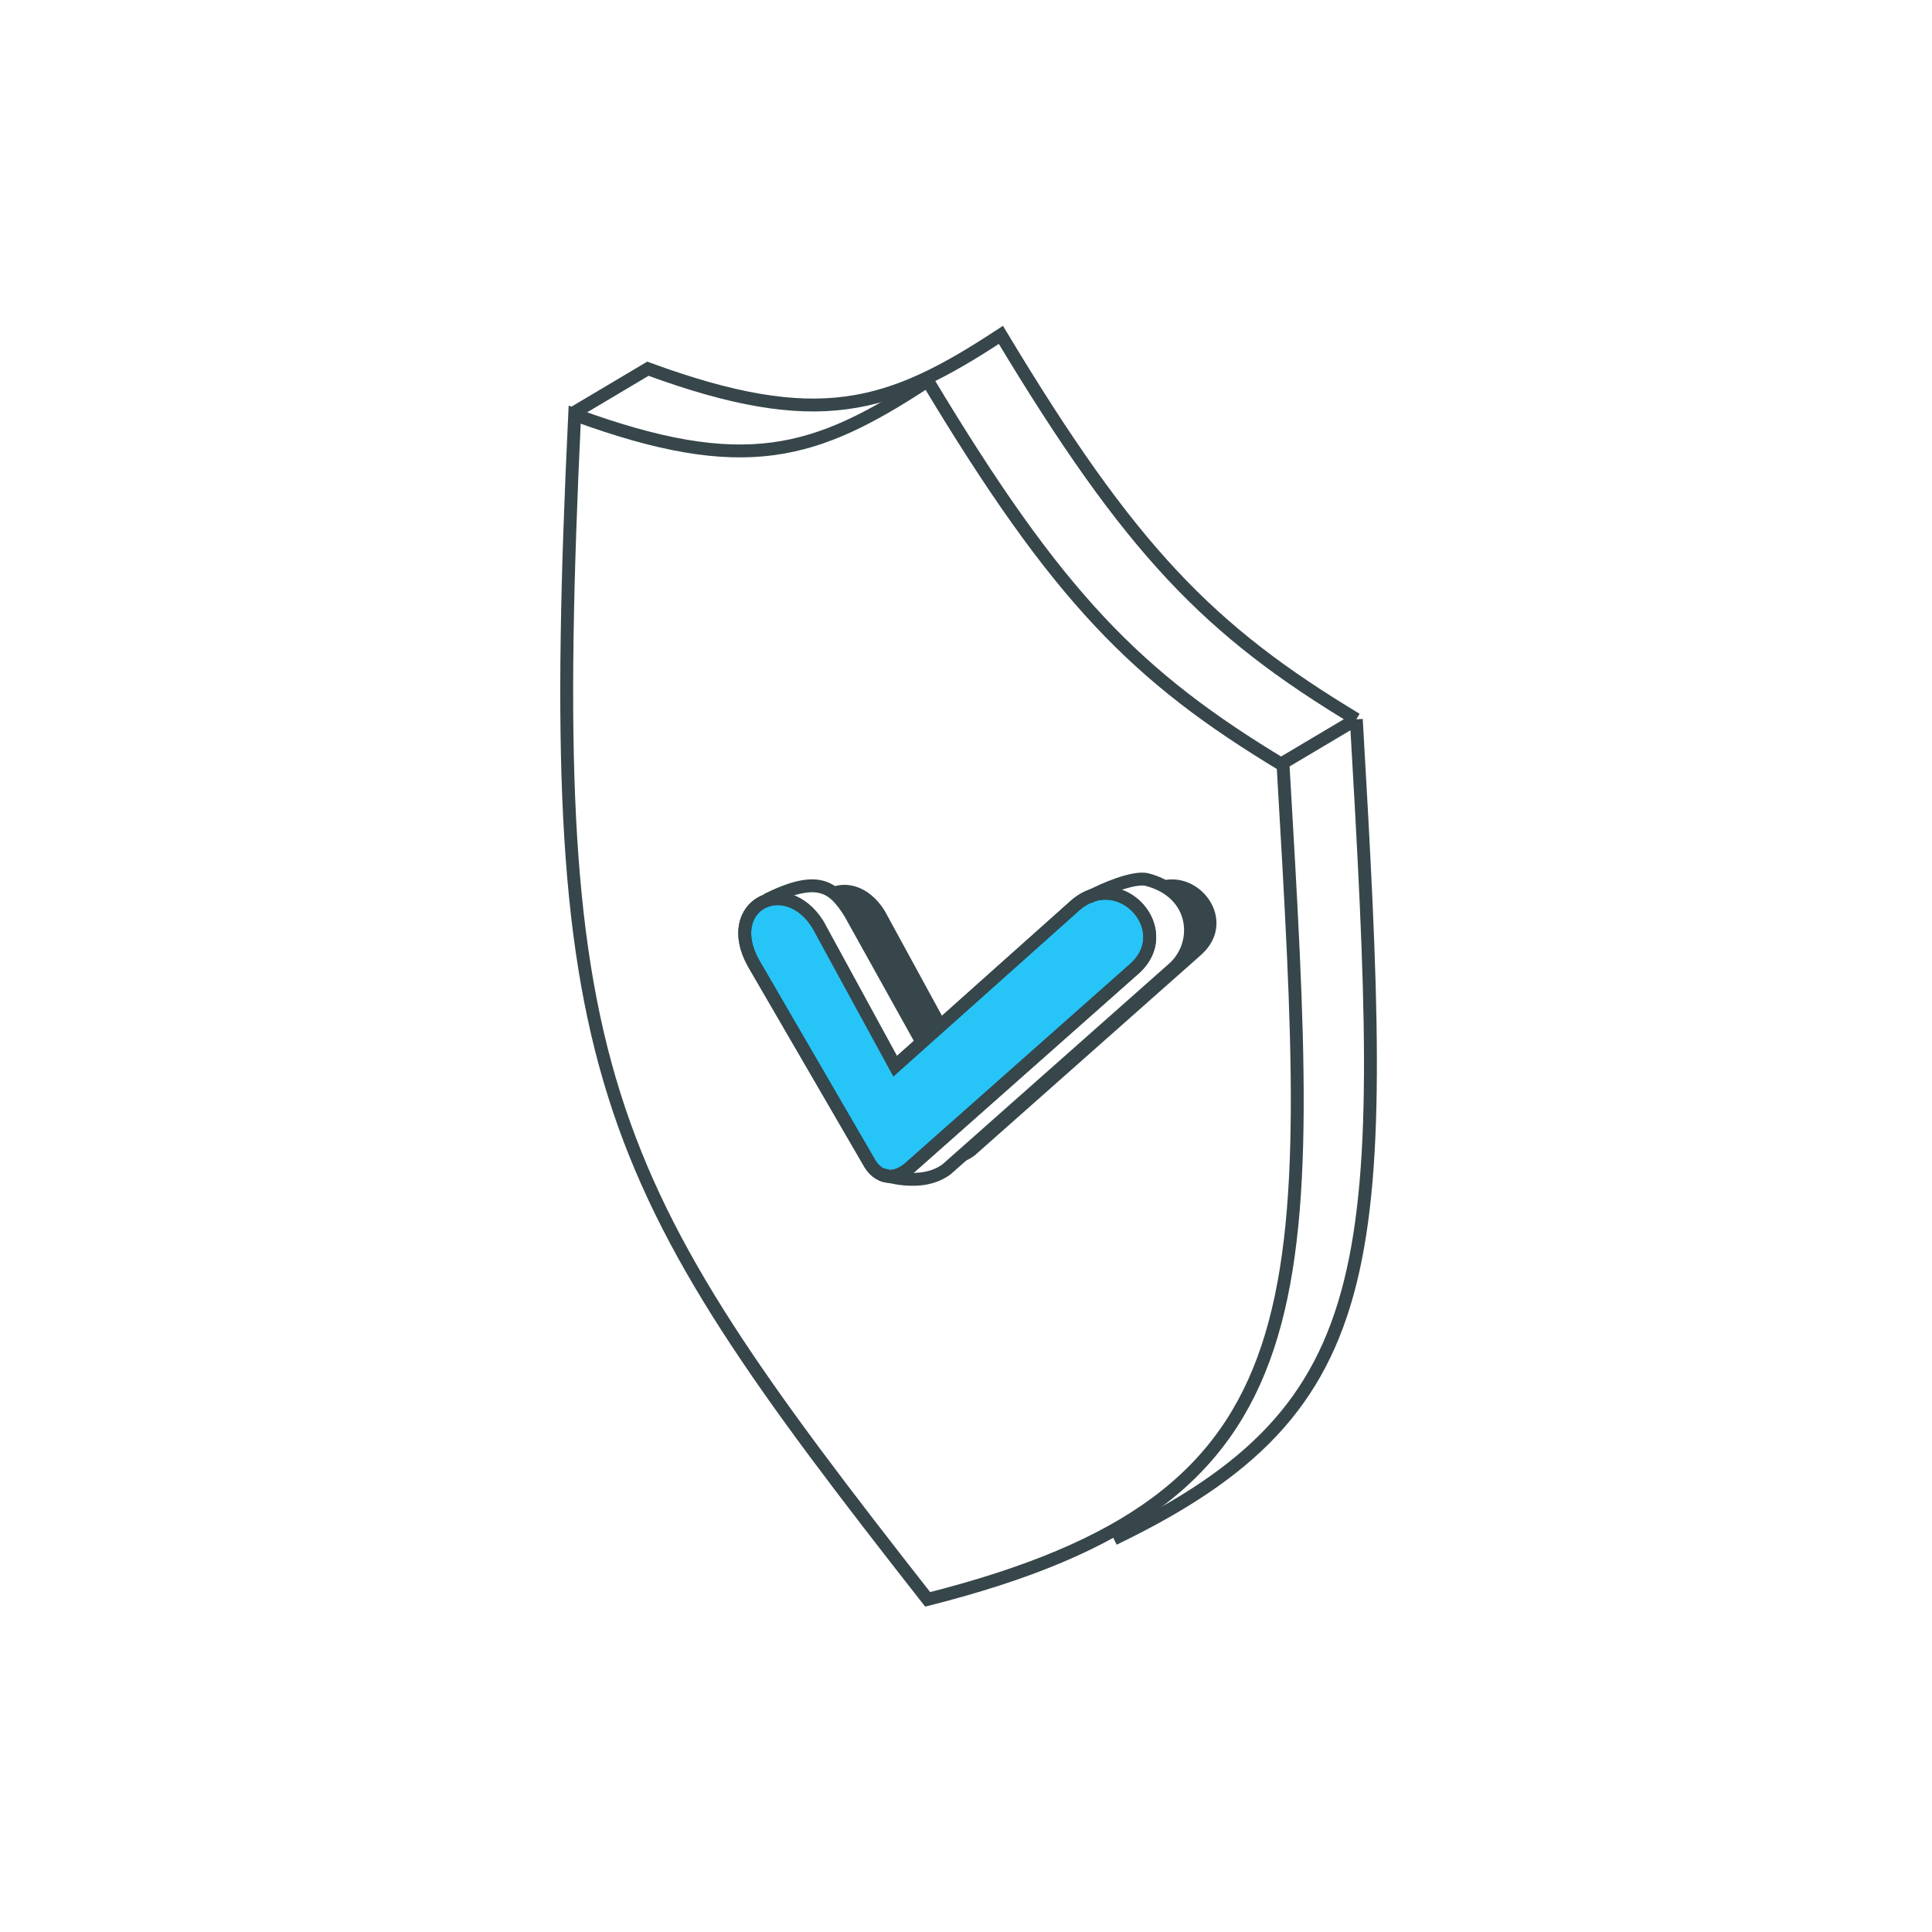
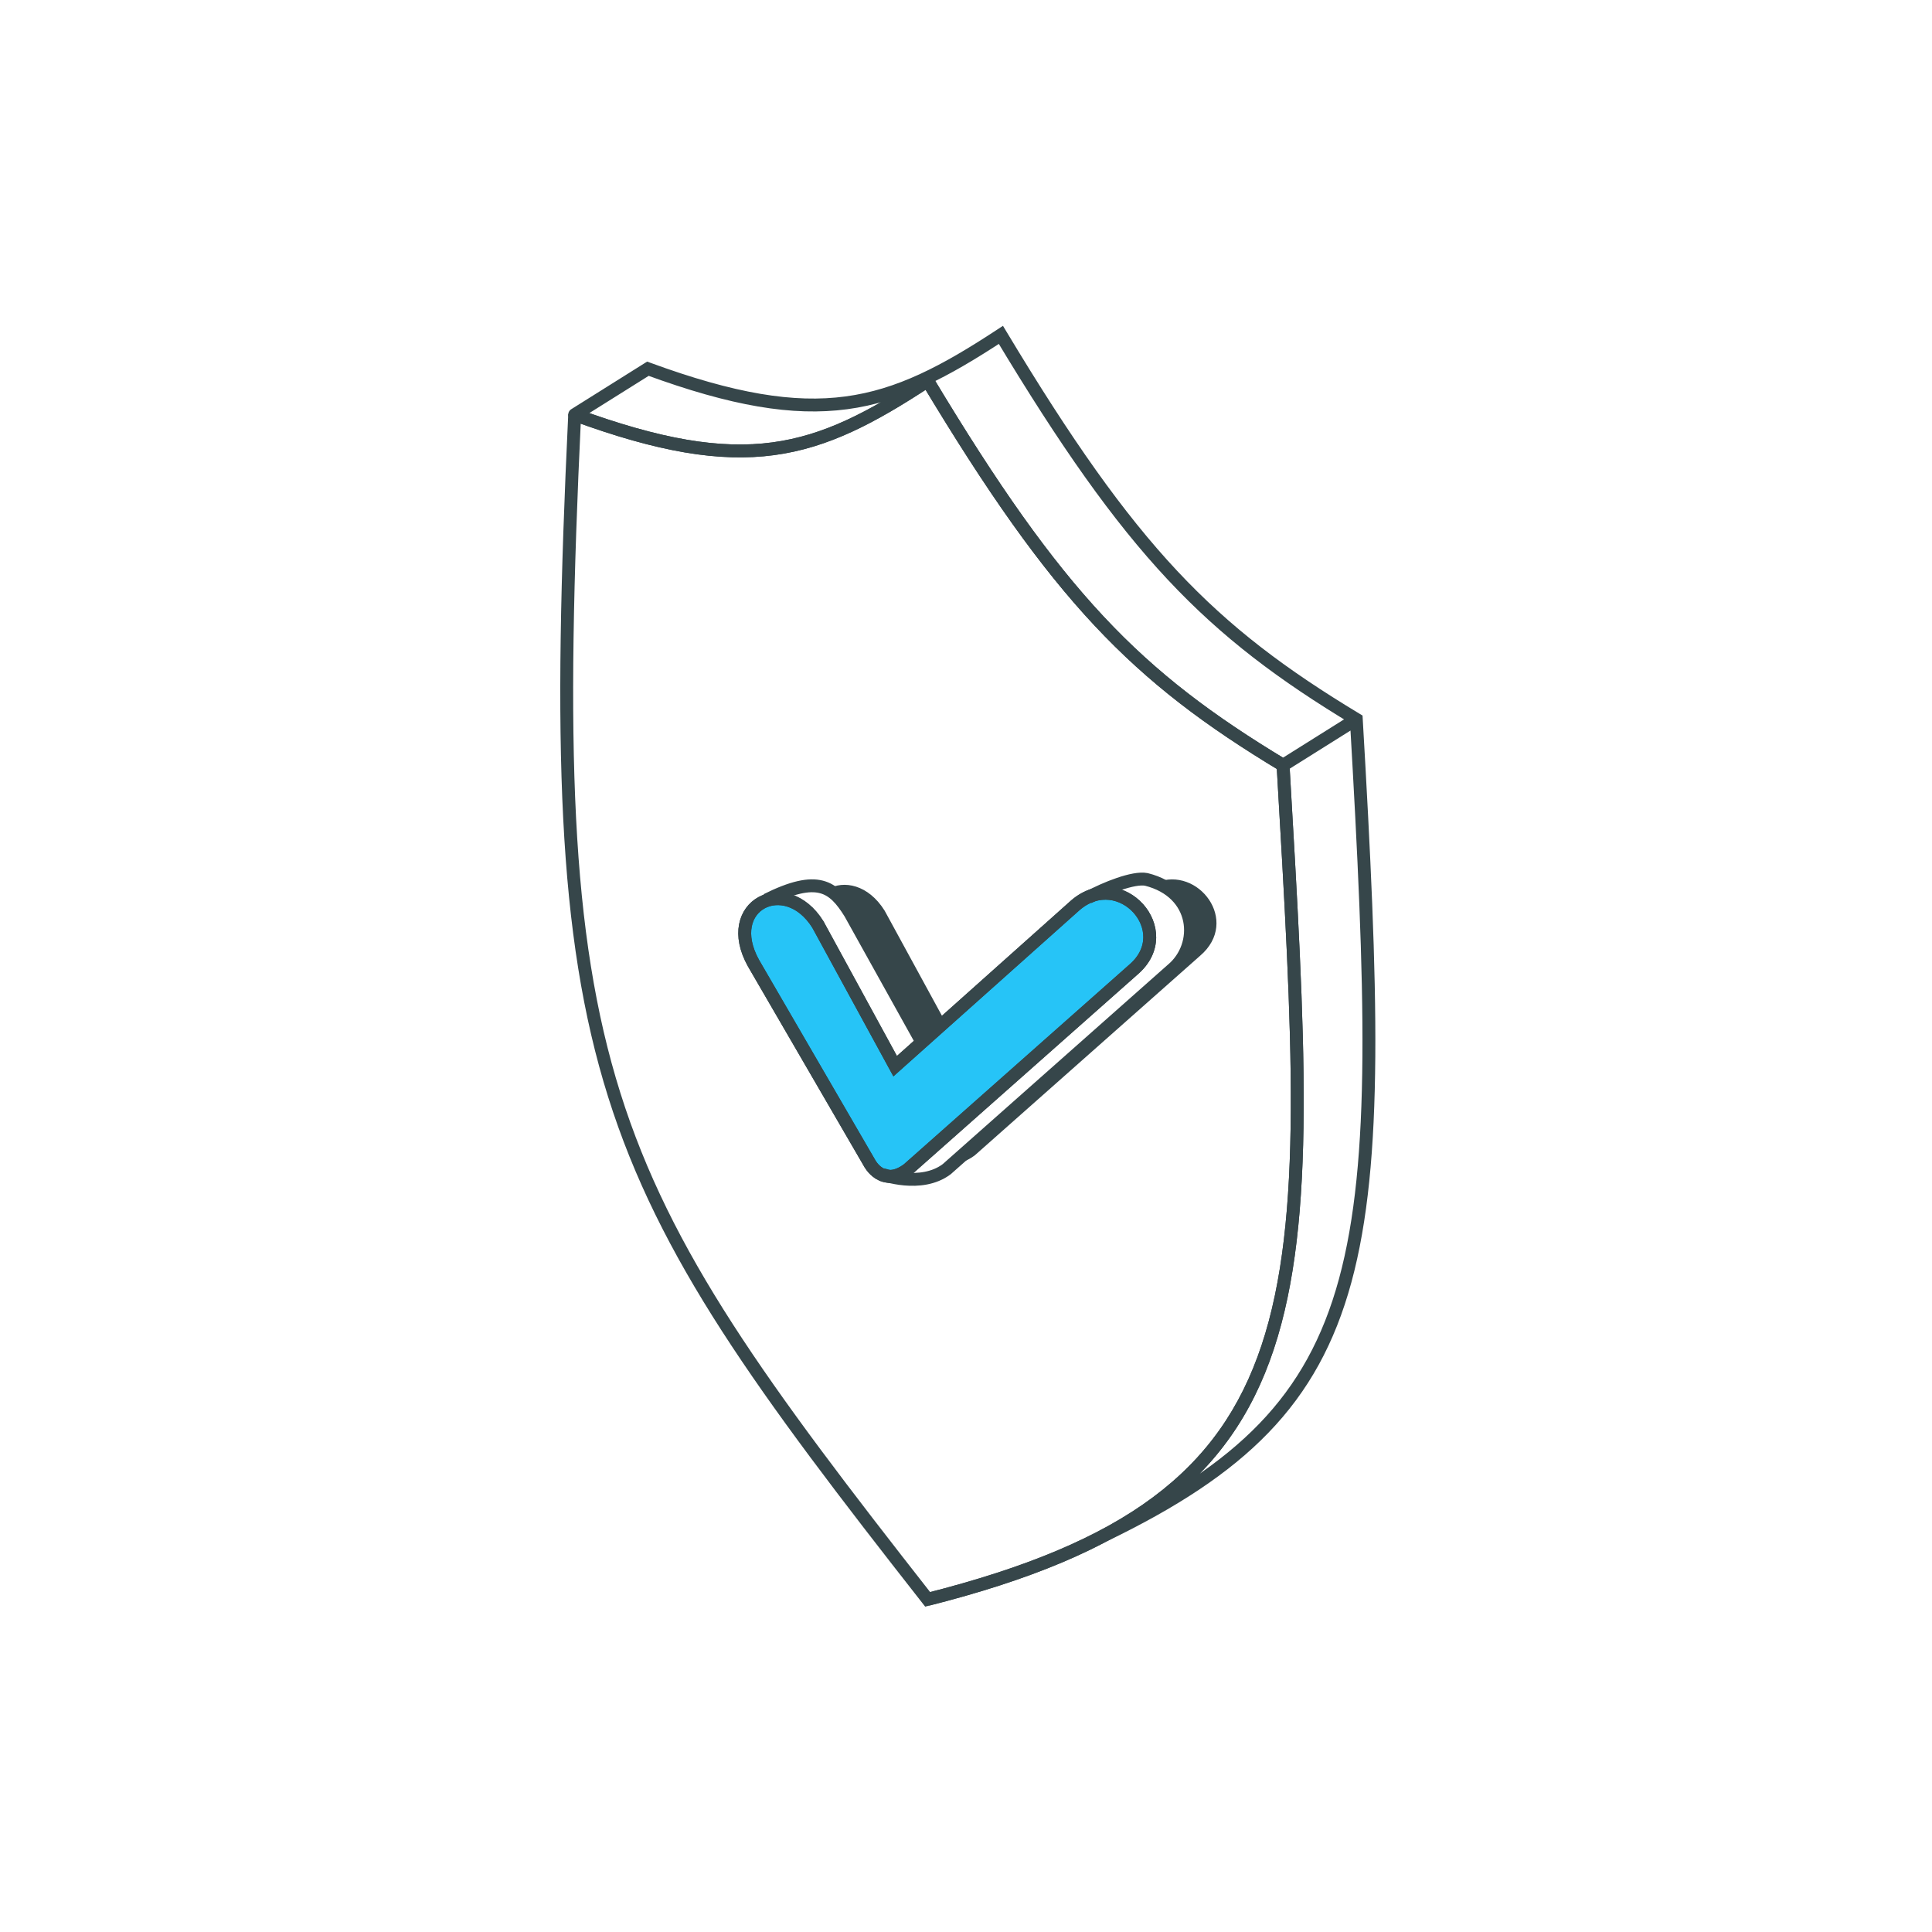
<svg xmlns="http://www.w3.org/2000/svg" width="150" height="150" viewBox="0 0 150 150" fill="none">
-   <path d="M72.023 124.174C46.119 91.137 42.177 83.44 44.617 32.195C57.854 37.051 63.338 35.275 72.023 29.567C82.111 46.357 88.201 52.534 99.617 59.413C102.058 101.461 103.184 116.29 72.023 124.174Z" stroke="#36464A" />
-   <path d="M86.477 119.481C107.877 109.157 107.743 97.894 105.303 55.846M105.303 55.846C93.887 48.968 87.797 42.791 77.709 26C69.023 31.709 63.54 33.485 50.303 28.628L44.617 32.007M105.303 55.846L99.617 59.225" stroke="#36464A" />
+   <path d="M44.617 32.195L44.79 31.725L44.118 32.171L44.617 32.195ZM72.023 124.174L71.63 124.483L71.831 124.739L72.146 124.659L72.023 124.174ZM99.617 59.413L100.117 59.384L100.101 59.121L99.875 58.985L99.617 59.413ZM72.023 29.567L72.452 29.309L72.184 28.863L71.749 29.149L72.023 29.567ZM44.118 32.171C42.898 57.789 43.266 72.608 47.214 85.162C51.164 97.722 58.686 107.974 71.63 124.483L72.417 123.866C59.457 107.336 52.055 97.222 48.168 84.862C44.28 72.498 43.896 57.846 45.117 32.218L44.118 32.171ZM72.146 124.659C79.967 122.68 85.81 120.254 90.123 117.043C94.448 113.822 97.211 109.828 98.895 104.763C100.574 99.713 101.179 93.609 101.217 86.165C101.255 78.719 100.726 69.89 100.117 59.384L99.118 59.442C99.729 69.96 100.255 78.753 100.217 86.16C100.179 93.568 99.576 99.548 97.946 104.447C96.322 109.331 93.676 113.15 89.525 116.241C85.362 119.342 79.66 121.726 71.901 123.689L72.146 124.659ZM44.445 32.664C51.097 35.105 55.866 35.904 60.094 35.338C64.321 34.772 67.942 32.848 72.298 29.985L71.749 29.149C67.42 31.994 63.956 33.812 59.961 34.347C55.966 34.882 51.375 34.141 44.79 31.725L44.445 32.664ZM71.595 29.824C76.646 38.231 80.711 44.008 84.957 48.548C89.208 53.095 93.625 56.386 99.359 59.841L99.875 58.985C94.194 55.561 89.857 52.325 85.688 47.865C81.512 43.4 77.489 37.693 72.452 29.309L71.595 29.824Z" fill="#36464A" />
+   <path d="M44.617 32.194L44.352 31.771C44.19 31.872 44.1 32.057 44.12 32.247C44.14 32.436 44.266 32.598 44.445 32.664L44.617 32.194ZM72.023 29.567L72.452 29.309L72.184 28.863L71.749 29.149L72.023 29.567ZM105.303 55.846L105.802 55.817L105.787 55.554L105.561 55.418L105.303 55.846ZM50.303 28.628L50.475 28.159L50.245 28.074L50.037 28.204L50.303 28.628ZM77.709 26L78.138 25.742L77.87 25.296L77.434 25.582L77.709 26ZM72.146 124.659C79.967 122.68 85.81 120.254 90.123 117.043C94.448 113.822 97.211 109.828 98.895 104.763C100.574 99.713 101.179 93.609 101.217 86.165C101.255 78.719 100.726 69.89 100.117 59.384L99.118 59.442C99.729 69.96 100.255 78.753 100.217 86.159C100.179 93.568 99.576 99.548 97.946 104.447C96.322 109.331 93.676 113.15 89.525 116.241C85.362 119.342 79.66 121.726 71.901 123.689L72.146 124.659ZM44.445 32.664C51.097 35.105 55.866 35.904 60.094 35.338C64.321 34.772 67.942 32.848 72.298 29.984L71.749 29.149C67.42 31.994 63.956 33.812 59.961 34.347C55.966 34.882 51.375 34.141 44.79 31.725L44.445 32.664ZM71.595 29.824C76.646 38.231 80.711 44.008 84.957 48.548C89.208 53.094 93.625 56.386 99.359 59.841L99.875 58.985C94.194 55.561 89.857 52.325 85.688 47.865C81.512 43.4 77.489 37.693 72.452 29.309L71.595 29.824ZM85.909 119.681C91.286 117.087 95.397 114.432 98.487 111.231C101.584 108.023 103.634 104.288 104.92 99.566C107.479 90.17 107.021 76.811 105.802 55.817L104.804 55.875C106.026 76.93 106.461 90.1 103.955 99.303C102.708 103.881 100.735 107.463 97.767 110.537C94.793 113.619 90.798 116.212 85.475 118.78L85.909 119.681ZM50.131 29.097C56.783 31.538 61.552 32.338 65.779 31.772C70.007 31.206 73.627 29.281 77.984 26.418L77.434 25.582C73.105 28.427 69.641 30.245 65.646 30.78C61.651 31.315 57.06 30.575 50.475 28.159L50.131 29.097ZM77.281 26.258C82.332 34.665 86.397 40.441 90.643 44.982C94.894 49.528 99.31 52.819 105.045 56.275L105.561 55.418C99.879 51.995 95.543 48.758 91.373 44.299C87.198 39.833 83.174 34.126 78.138 25.742L77.281 26.258ZM50.037 28.204L44.352 31.771L44.883 32.618L50.569 29.052L50.037 28.204ZM105.037 55.423L99.352 58.989L99.883 59.837L105.569 56.27L105.037 55.423Z" fill="#36464A" />
  <path d="M67.5 90.277L58.5 74.777C56 70.277 61 67.777 63.5 71.777L69.5 82.777L83.5 70.277C87 67.277 91.5 72.277 88 75.277L70.5 90.777C68.5 92.277 67.5 90.277 67.5 90.277Z" fill="#26C4F7" stroke="#36464A" />
  <path fill-rule="evenodd" clip-rule="evenodd" d="M64.259 69.041C64.956 69.386 65.471 70.045 66 70.891L71.5 80.777L73.326 79.218L68.681 70.701C67.415 68.676 65.508 68.317 64.259 69.041ZM89.77 68.524C93.026 69.829 93.119 73.511 90.999 75.277L74.095 90.25C74.525 90.298 75.054 90.172 75.681 89.702L93.181 74.201C96.325 71.506 93.013 67.198 89.77 68.524Z" fill="#36464A" />
  <path d="M68.5 91.177C68.5 91.177 71.5 92.277 73.5 90.777L91 75.277C93.275 73.381 93 69.276 89 68.277C88.012 68.082 85.829 68.951 84.5 69.677M71.5 80.777L66 70.891C64.708 68.823 63.5 67.877 59.5 69.877" stroke="#36464A" />
  <path d="M67.5 90.277L58.5 74.777C56 70.277 61 67.777 63.5 71.777L69.5 82.777L83.5 70.277C87 67.277 91.5 72.277 88 75.277L70.5 90.777C68.5 92.277 67.5 90.277 67.5 90.277Z" stroke="#36464A" />
</svg>
